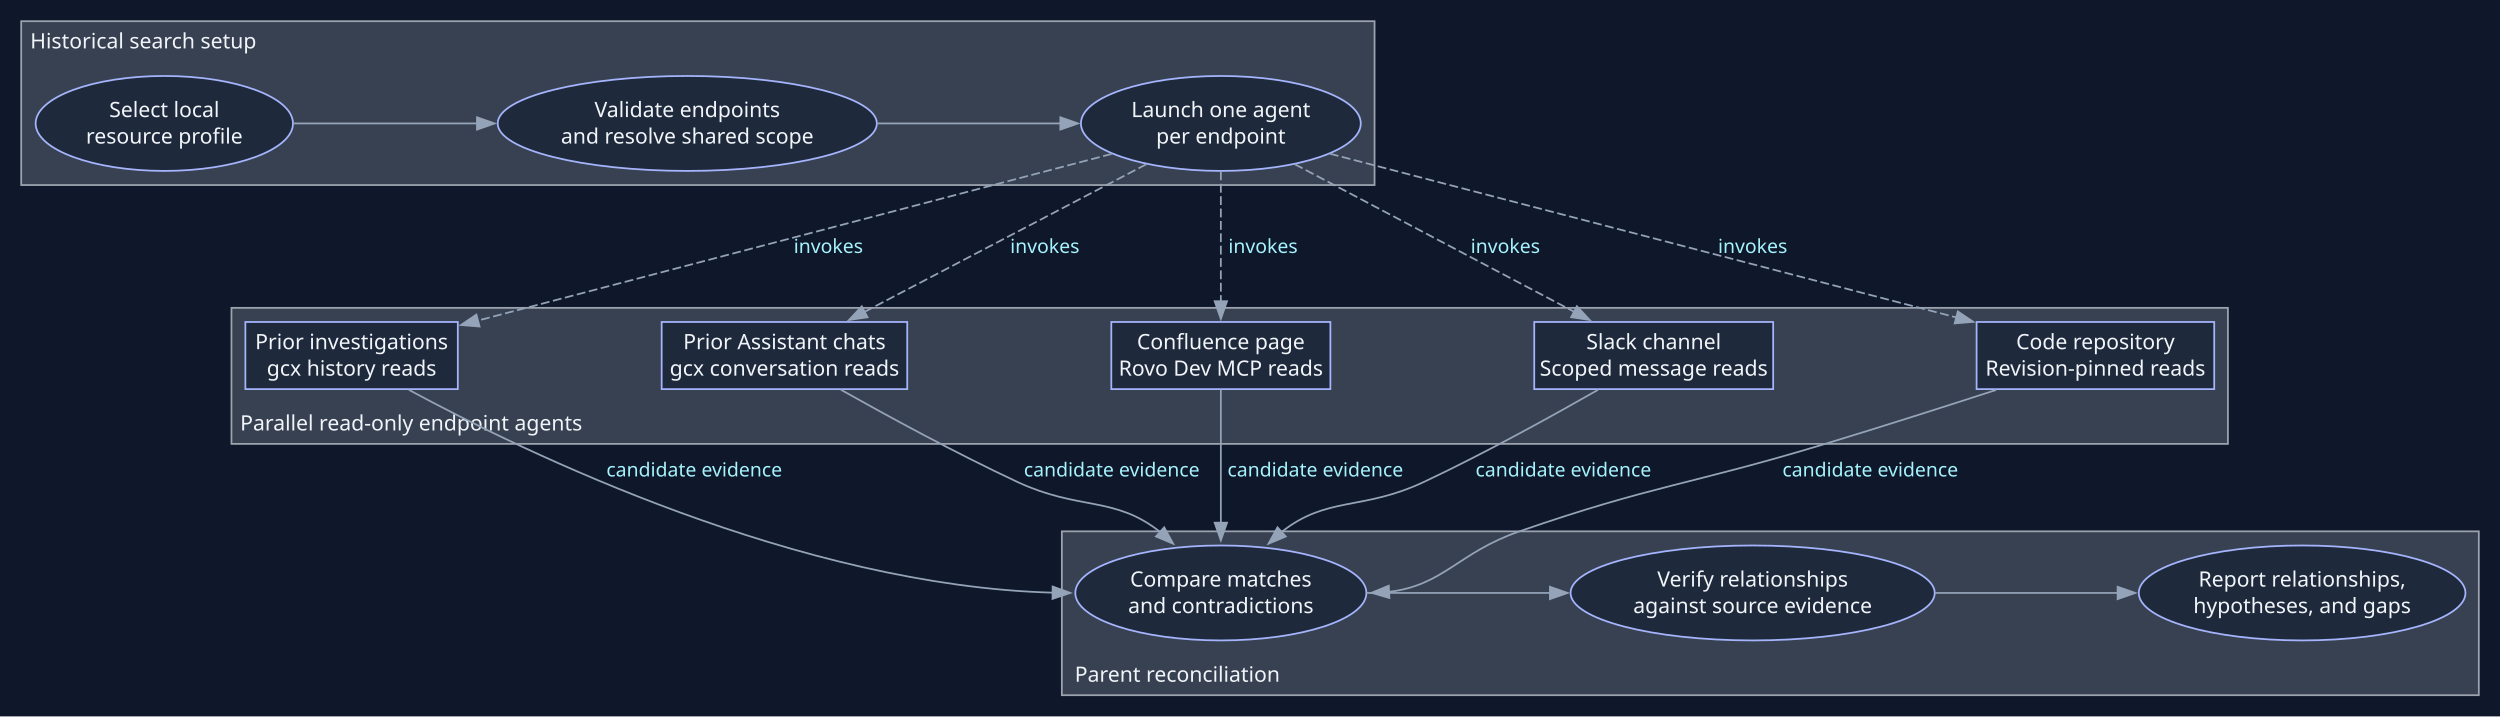
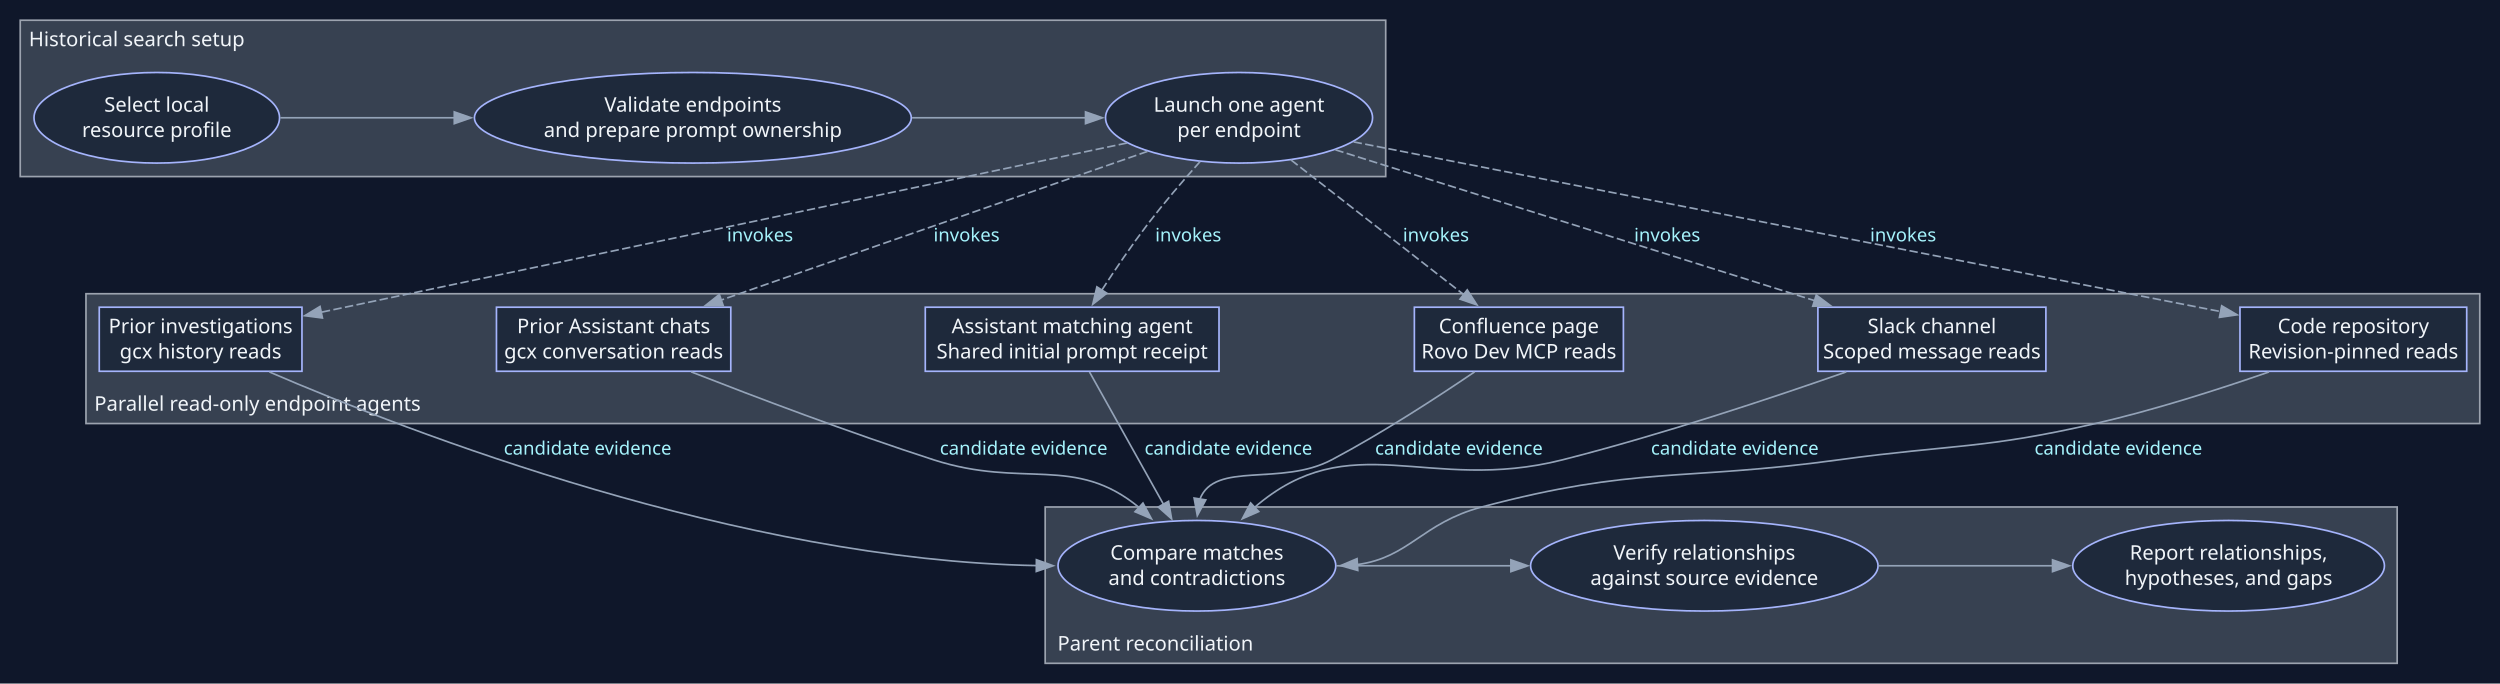
- <svg xmlns="http://www.w3.org/2000/svg" width="2830pt" height="811pt" viewBox="0.00 0.00 2830.00 811.00">
+ <svg xmlns="http://www.w3.org/2000/svg" width="2966pt" height="811pt" viewBox="0.00 0.00 2966.00 811.00">
  <g id="graph0" class="graph" transform="scale(2 2) rotate(0) translate(4 401.48)">
-     <polygon fill="#0f172a" stroke="none" points="-4,4 -4,-401.48 1411,-401.48 1411,4 -4,4" />
+     <polygon fill="#0f172a" stroke="none" points="-4,4 -4,-401.48 1479,-401.48 1479,4 -4,4" />
    <g id="clust1" class="cluster">
-       <polygon fill="#374151" stroke="#9ca3af" points="8,-296.74 8,-389.48 774,-389.48 774,-296.74 8,-296.74" />
+       <polygon fill="#374151" stroke="#9ca3af" points="8,-296.74 8,-389.48 818,-389.48 818,-296.74 8,-296.74" />
      <text xml:space="preserve" text-anchor="middle" x="77.12" y="-374.08" font-family="Trebuchet MS" font-size="12.00" fill="#f1f5f9">Historical search setup</text>
    </g>
    <g id="clust3" class="cluster">
-       <polygon fill="#374151" stroke="#9ca3af" points="127,-150.24 127,-227.24 1257,-227.24 1257,-150.24 127,-150.24" />
-       <text xml:space="preserve" text-anchor="middle" x="228.75" y="-157.84" font-family="Trebuchet MS" font-size="12.00" fill="#f1f5f9">Parallel read-only endpoint agents</text>
+       <polygon fill="#374151" stroke="#9ca3af" points="47,-150.24 47,-227.24 1467,-227.24 1467,-150.24 47,-150.24" />
+       <text xml:space="preserve" text-anchor="middle" x="148.75" y="-157.84" font-family="Trebuchet MS" font-size="12.00" fill="#f1f5f9">Parallel read-only endpoint agents</text>
    </g>
    <g id="clust5" class="cluster">
-       <polygon fill="#374151" stroke="#9ca3af" points="597,-8 597,-100.74 1399,-100.74 1399,-8 597,-8" />
-       <text xml:space="preserve" text-anchor="middle" x="662.38" y="-15.6" font-family="Trebuchet MS" font-size="12.00" fill="#f1f5f9">Parent reconciliation</text>
+       <polygon fill="#374151" stroke="#9ca3af" points="616,-8 616,-100.74 1418,-100.74 1418,-8 616,-8" />
+       <text xml:space="preserve" text-anchor="middle" x="681.38" y="-15.6" font-family="Trebuchet MS" font-size="12.00" fill="#f1f5f9">Parent reconciliation</text>
    </g>
    <g id="node1" class="node">
      <ellipse fill="#1e293b" stroke="#a5b4fc" cx="89" cy="-331.61" rx="72.83" ry="26.87" />
      <text xml:space="preserve" text-anchor="middle" x="89" y="-335.21" font-family="Trebuchet MS" font-size="12.00" fill="#f1f5f9">Select local</text>
      <text xml:space="preserve" text-anchor="middle" x="89" y="-320.21" font-family="Trebuchet MS" font-size="12.00" fill="#f1f5f9">resource profile</text>
    </g>
    <g id="node2" class="node">
-       <ellipse fill="#1e293b" stroke="#a5b4fc" cx="385" cy="-331.61" rx="107.3" ry="26.87" />
-       <text xml:space="preserve" text-anchor="middle" x="385" y="-335.21" font-family="Trebuchet MS" font-size="12.00" fill="#f1f5f9">Validate endpoints</text>
-       <text xml:space="preserve" text-anchor="middle" x="385" y="-320.21" font-family="Trebuchet MS" font-size="12.00" fill="#f1f5f9">and resolve shared scope</text>
+       <ellipse fill="#1e293b" stroke="#a5b4fc" cx="407" cy="-331.61" rx="129.58" ry="26.87" />
+       <text xml:space="preserve" text-anchor="middle" x="407" y="-335.21" font-family="Trebuchet MS" font-size="12.00" fill="#f1f5f9">Validate endpoints</text>
+       <text xml:space="preserve" text-anchor="middle" x="407" y="-320.21" font-family="Trebuchet MS" font-size="12.00" fill="#f1f5f9">and prepare prompt ownership</text>
    </g>
    <g id="edge1" class="edge">
-       <path fill="none" stroke="#94a3b8" d="M162.13,-331.61C196.83,-331.61 231.52,-331.61 266.22,-331.61" />
-       <polygon fill="#94a3b8" stroke="#94a3b8" points="265.97,-335.11 275.97,-331.61 265.97,-328.11 265.97,-335.11" />
+       <path fill="none" stroke="#94a3b8" d="M162.29,-331.61C196.79,-331.61 231.29,-331.61 265.8,-331.61" />
+       <polygon fill="#94a3b8" stroke="#94a3b8" points="265.48,-335.11 275.48,-331.61 265.48,-328.11 265.48,-335.11" />
    </g>
    <g id="node3" class="node">
-       <ellipse fill="#1e293b" stroke="#a5b4fc" cx="687" cy="-331.61" rx="79.2" ry="26.87" />
-       <text xml:space="preserve" text-anchor="middle" x="687" y="-335.21" font-family="Trebuchet MS" font-size="12.00" fill="#f1f5f9">Launch one agent</text>
-       <text xml:space="preserve" text-anchor="middle" x="687" y="-320.21" font-family="Trebuchet MS" font-size="12.00" fill="#f1f5f9">per endpoint</text>
+       <ellipse fill="#1e293b" stroke="#a5b4fc" cx="731" cy="-331.61" rx="79.2" ry="26.87" />
+       <text xml:space="preserve" text-anchor="middle" x="731" y="-335.21" font-family="Trebuchet MS" font-size="12.00" fill="#f1f5f9">Launch one agent</text>
+       <text xml:space="preserve" text-anchor="middle" x="731" y="-320.21" font-family="Trebuchet MS" font-size="12.00" fill="#f1f5f9">per endpoint</text>
    </g>
    <g id="edge2" class="edge">
-       <path fill="none" stroke="#94a3b8" d="M492.65,-331.61C527.24,-331.61 561.84,-331.61 596.43,-331.61" />
-       <polygon fill="#94a3b8" stroke="#94a3b8" points="596.15,-335.11 606.15,-331.61 596.15,-328.11 596.15,-335.11" />
+       <path fill="none" stroke="#94a3b8" d="M537.04,-331.61C571.45,-331.61 605.86,-331.61 640.28,-331.61" />
+       <polygon fill="#94a3b8" stroke="#94a3b8" points="639.93,-335.11 649.93,-331.61 639.93,-328.11 639.93,-335.11" />
    </g>
    <g id="node4" class="node">
-       <polygon fill="#1e293b" stroke="#a5b4fc" points="255.12,-219.24 134.88,-219.24 134.88,-181.24 255.12,-181.24 255.12,-219.24" />
-       <text xml:space="preserve" text-anchor="middle" x="195" y="-203.84" font-family="Trebuchet MS" font-size="12.00" fill="#f1f5f9">Prior investigations</text>
-       <text xml:space="preserve" text-anchor="middle" x="195" y="-188.84" font-family="Trebuchet MS" font-size="12.00" fill="#f1f5f9">gcx history reads</text>
+       <polygon fill="#1e293b" stroke="#a5b4fc" points="175.12,-219.24 54.88,-219.24 54.88,-181.24 175.12,-181.24 175.12,-219.24" />
+       <text xml:space="preserve" text-anchor="middle" x="115" y="-203.84" font-family="Trebuchet MS" font-size="12.00" fill="#f1f5f9">Prior investigations</text>
+       <text xml:space="preserve" text-anchor="middle" x="115" y="-188.84" font-family="Trebuchet MS" font-size="12.00" fill="#f1f5f9">gcx history reads</text>
+     </g>
+     <g id="edge10" class="edge">
+       <path fill="none" stroke="#94a3b8" stroke-dasharray="5,2" d="M664.49,-316.64C547.71,-292.12 306.79,-241.52 186.54,-216.26" />
+       <polygon fill="#94a3b8" stroke="#94a3b8" points="187.27,-212.84 176.77,-214.21 185.84,-219.69 187.27,-212.84" />
+       <text xml:space="preserve" text-anchor="middle" x="444" y="-258.29" font-family="Trebuchet MS" font-size="11.00" fill="#a5f3fc">  invokes</text>
+     </g>
+     <g id="node5" class="node">
+       <polygon fill="#1e293b" stroke="#a5b4fc" points="429.5,-219.24 290.5,-219.24 290.5,-181.24 429.5,-181.24 429.5,-219.24" />
+       <text xml:space="preserve" text-anchor="middle" x="360" y="-203.84" font-family="Trebuchet MS" font-size="12.00" fill="#f1f5f9">Prior Assistant chats</text>
+       <text xml:space="preserve" text-anchor="middle" x="360" y="-188.84" font-family="Trebuchet MS" font-size="12.00" fill="#f1f5f9">gcx conversation reads</text>
+     </g>
+     <g id="edge11" class="edge">
+       <path fill="none" stroke="#94a3b8" stroke-dasharray="5,2" d="M676.66,-311.66C609.37,-288.2 494.93,-248.29 423.62,-223.42" />
+       <polygon fill="#94a3b8" stroke="#94a3b8" points="425.01,-220.2 414.42,-220.22 422.71,-226.81 425.01,-220.2" />
+       <text xml:space="preserve" text-anchor="middle" x="566.5" y="-258.29" font-family="Trebuchet MS" font-size="11.00" fill="#a5f3fc">  invokes</text>
+     </g>
+     <g id="node6" class="node">
+       <polygon fill="#1e293b" stroke="#a5b4fc" points="719.12,-219.24 544.88,-219.24 544.88,-181.24 719.12,-181.24 719.12,-219.24" />
+       <text xml:space="preserve" text-anchor="middle" x="632" y="-203.84" font-family="Trebuchet MS" font-size="12.00" fill="#f1f5f9">Assistant matching agent</text>
+       <text xml:space="preserve" text-anchor="middle" x="632" y="-188.84" font-family="Trebuchet MS" font-size="12.00" fill="#f1f5f9">Shared initial prompt receipt</text>
+     </g>
+     <g id="edge12" class="edge">
+       <path fill="none" stroke="#94a3b8" stroke-dasharray="5,2" d="M707.9,-305.65C698.04,-294.61 686.61,-281.31 677,-268.74 667.35,-256.12 657.46,-241.51 649.42,-229.11" />
+       <polygon fill="#94a3b8" stroke="#94a3b8" points="652.57,-227.54 644.23,-221.01 646.68,-231.32 652.57,-227.54" />
+       <text xml:space="preserve" text-anchor="middle" x="698" y="-258.29" font-family="Trebuchet MS" font-size="11.00" fill="#a5f3fc">  invokes</text>
+     </g>
+     <g id="node7" class="node">
+       <polygon fill="#1e293b" stroke="#a5b4fc" points="959,-219.24 835,-219.24 835,-181.24 959,-181.24 959,-219.24" />
+       <text xml:space="preserve" text-anchor="middle" x="897" y="-203.84" font-family="Trebuchet MS" font-size="12.00" fill="#f1f5f9">Confluence page</text>
+       <text xml:space="preserve" text-anchor="middle" x="897" y="-188.84" font-family="Trebuchet MS" font-size="12.00" fill="#f1f5f9">Rovo Dev MCP reads</text>
+     </g>
+     <g id="edge13" class="edge">
+       <path fill="none" stroke="#94a3b8" stroke-dasharray="5,2" d="M761.83,-306.58C791.06,-283.8 834.81,-249.71 864.56,-226.52" />
+       <polygon fill="#94a3b8" stroke="#94a3b8" points="866.38,-229.54 872.12,-220.63 862.08,-224.02 866.38,-229.54" />
+       <text xml:space="preserve" text-anchor="middle" x="844.94" y="-258.29" font-family="Trebuchet MS" font-size="11.00" fill="#a5f3fc">  invokes</text>
+     </g>
+     <g id="node8" class="node">
+       <polygon fill="#1e293b" stroke="#a5b4fc" points="1209.62,-219.24 1074.38,-219.24 1074.38,-181.24 1209.62,-181.24 1209.62,-219.24" />
+       <text xml:space="preserve" text-anchor="middle" x="1142" y="-203.84" font-family="Trebuchet MS" font-size="12.00" fill="#f1f5f9">Slack channel</text>
+       <text xml:space="preserve" text-anchor="middle" x="1142" y="-188.84" font-family="Trebuchet MS" font-size="12.00" fill="#f1f5f9">Scoped message reads</text>
+     </g>
+     <g id="edge14" class="edge">
+       <path fill="none" stroke="#94a3b8" stroke-dasharray="5,2" d="M788.15,-312.62C862.51,-289.21 992.37,-248.34 1072.4,-223.15" />
+       <polygon fill="#94a3b8" stroke="#94a3b8" points="1073.41,-226.5 1081.9,-220.16 1071.31,-219.82 1073.41,-226.5" />
+       <text xml:space="preserve" text-anchor="middle" x="982.11" y="-258.29" font-family="Trebuchet MS" font-size="11.00" fill="#a5f3fc">  invokes</text>
+     </g>
+     <g id="node9" class="node">
+       <polygon fill="#1e293b" stroke="#a5b4fc" points="1459.25,-219.24 1324.75,-219.24 1324.75,-181.24 1459.25,-181.24 1459.25,-219.24" />
+       <text xml:space="preserve" text-anchor="middle" x="1392" y="-203.84" font-family="Trebuchet MS" font-size="12.00" fill="#f1f5f9">Code repository</text>
+       <text xml:space="preserve" text-anchor="middle" x="1392" y="-188.84" font-family="Trebuchet MS" font-size="12.00" fill="#f1f5f9">Revision-pinned reads</text>
+     </g>
+     <g id="edge15" class="edge">
+       <path fill="none" stroke="#94a3b8" stroke-dasharray="5,2" d="M798.94,-317.31C922.34,-293.16 1182.62,-242.22 1313.44,-216.62" />
+       <polygon fill="#94a3b8" stroke="#94a3b8" points="1313.91,-220.09 1323.05,-214.73 1312.57,-213.22 1313.91,-220.09" />
+       <text xml:space="preserve" text-anchor="middle" x="1122.08" y="-258.29" font-family="Trebuchet MS" font-size="11.00" fill="#a5f3fc">  invokes</text>
+     </g>
+     <g id="node10" class="node">
+       <ellipse fill="#1e293b" stroke="#a5b4fc" cx="706" cy="-65.87" rx="82.38" ry="26.87" />
+       <text xml:space="preserve" text-anchor="middle" x="706" y="-69.47" font-family="Trebuchet MS" font-size="12.00" fill="#f1f5f9">Compare matches</text>
+       <text xml:space="preserve" text-anchor="middle" x="706" y="-54.47" font-family="Trebuchet MS" font-size="12.00" fill="#f1f5f9">and contradictions</text>
+     </g>
+     <g id="edge16" class="edge">
+       <path fill="none" stroke="#94a3b8" d="M155.8,-180.84C238.96,-145.02 435.1,-69.14 610.99,-65.97" />
+       <polygon fill="#94a3b8" stroke="#94a3b8" points="610.79,-69.47 620.76,-65.88 610.73,-62.47 610.79,-69.47" />
+       <text xml:space="preserve" text-anchor="middle" x="341.71" y="-131.79" font-family="Trebuchet MS" font-size="11.00" fill="#a5f3fc">  candidate evidence</text>
+     </g>
+     <g id="edge17" class="edge">
+       <path fill="none" stroke="#94a3b8" d="M406.01,-180.88C444.2,-165.94 500.09,-144.79 549.75,-128.74 603.16,-111.48 633.44,-132.11 671.82,-100.34" />
+       <polygon fill="#94a3b8" stroke="#94a3b8" points="674.01,-103.08 679.03,-93.75 669.28,-97.91 674.01,-103.08" />
+       <text xml:space="preserve" text-anchor="middle" x="600.38" y="-131.79" font-family="Trebuchet MS" font-size="11.00" fill="#a5f3fc">  candidate evidence</text>
+     </g>
+     <g id="edge18" class="edge">
+       <path fill="none" stroke="#94a3b8" d="M642.29,-180.83C653.6,-160.61 672.04,-127.62 686.17,-102.33" />
+       <polygon fill="#94a3b8" stroke="#94a3b8" points="689.18,-104.13 691,-93.69 683.07,-100.71 689.18,-104.13" />
+       <text xml:space="preserve" text-anchor="middle" x="721.84" y="-131.79" font-family="Trebuchet MS" font-size="11.00" fill="#a5f3fc">  candidate evidence</text>
+     </g>
+     <g id="edge19" class="edge">
+       <path fill="none" stroke="#94a3b8" d="M870.79,-180.93C848.73,-165.93 816.06,-144.66 786,-128.74 755.78,-112.73 716.57,-128.2 707.79,-105.39" />
+       <polygon fill="#94a3b8" stroke="#94a3b8" points="711.27,-104.94 706.24,-95.61 704.35,-106.04 711.27,-104.94" />
+       <text xml:space="preserve" text-anchor="middle" x="858.58" y="-131.79" font-family="Trebuchet MS" font-size="11.00" fill="#a5f3fc">  candidate evidence</text>
+     </g>
+     <g id="edge20" class="edge">
+       <path fill="none" stroke="#94a3b8" d="M1091.2,-180.89C1047.15,-165.45 981.46,-143.59 923,-128.74 842.98,-108.41 797.21,-149.82 740.01,-100.33" />
+       <polygon fill="#94a3b8" stroke="#94a3b8" points="742.66,-98.02 732.96,-93.76 737.89,-103.14 742.66,-98.02" />
+       <text xml:space="preserve" text-anchor="middle" x="1022.22" y="-131.79" font-family="Trebuchet MS" font-size="11.00" fill="#a5f3fc">  candidate evidence</text>
+     </g>
+     <g id="edge21" class="edge">
+       <path fill="none" stroke="#94a3b8" d="M1341.95,-180.84C1312.35,-170.56 1273.94,-158.24 1239,-150.24 1172.5,-135 1154.6,-137.98 1087,-128.74 992.84,-115.86 966.85,-125.15 875,-100.74 839.45,-91.29 832,-70.67 801.15,-66.58" />
+       <polygon fill="#94a3b8" stroke="#94a3b8" points="801.43,-63.09 791.24,-65.96 801,-70.08 801.43,-63.09" />
+       <text xml:space="preserve" text-anchor="middle" x="1249.76" y="-131.79" font-family="Trebuchet MS" font-size="11.00" fill="#a5f3fc">  candidate evidence</text>
+     </g>
+     <g id="node11" class="node">
+       <ellipse fill="#1e293b" stroke="#a5b4fc" cx="1007" cy="-65.87" rx="103.06" ry="26.87" />
+       <text xml:space="preserve" text-anchor="middle" x="1007" y="-69.47" font-family="Trebuchet MS" font-size="12.00" fill="#f1f5f9">Verify relationships</text>
+       <text xml:space="preserve" text-anchor="middle" x="1007" y="-54.47" font-family="Trebuchet MS" font-size="12.00" fill="#f1f5f9">against source evidence</text>
+     </g>
+     <g id="edge8" class="edge">
+       <path fill="none" stroke="#94a3b8" d="M788.6,-65.87C823.24,-65.87 857.88,-65.87 892.52,-65.87" />
+       <polygon fill="#94a3b8" stroke="#94a3b8" points="892.26,-69.37 902.26,-65.87 892.26,-62.37 892.26,-69.37" />
+     </g>
+     <g id="node12" class="node">
+       <ellipse fill="#1e293b" stroke="#a5b4fc" cx="1318" cy="-65.87" rx="92.45" ry="26.87" />
+       <text xml:space="preserve" text-anchor="middle" x="1318" y="-69.47" font-family="Trebuchet MS" font-size="12.00" fill="#f1f5f9">Report relationships,</text>
+       <text xml:space="preserve" text-anchor="middle" x="1318" y="-54.47" font-family="Trebuchet MS" font-size="12.00" fill="#f1f5f9">hypotheses, and gaps</text>
    </g>
    <g id="edge9" class="edge">
-       <path fill="none" stroke="#94a3b8" stroke-dasharray="5,2" d="M625.19,-314.36C533.83,-290.33 363.17,-245.46 266.53,-220.05" />
-       <polygon fill="#94a3b8" stroke="#94a3b8" points="267.43,-216.67 256.87,-217.51 265.65,-223.44 267.43,-216.67" />
-       <text xml:space="preserve" text-anchor="middle" x="462" y="-258.29" font-family="Trebuchet MS" font-size="11.00" fill="#a5f3fc">  invokes</text>
-     </g>
-     <g id="node5" class="node">
-       <polygon fill="#1e293b" stroke="#a5b4fc" points="509.5,-219.24 370.5,-219.24 370.5,-181.24 509.5,-181.24 509.5,-219.24" />
-       <text xml:space="preserve" text-anchor="middle" x="440" y="-203.84" font-family="Trebuchet MS" font-size="12.00" fill="#f1f5f9">Prior Assistant chats</text>
-       <text xml:space="preserve" text-anchor="middle" x="440" y="-188.84" font-family="Trebuchet MS" font-size="12.00" fill="#f1f5f9">gcx conversation reads</text>
-     </g>
-     <g id="edge10" class="edge">
-       <path fill="none" stroke="#94a3b8" stroke-dasharray="5,2" d="M644.82,-308.52C600.46,-285.29 530.91,-248.86 485.39,-225.01" />
-       <polygon fill="#94a3b8" stroke="#94a3b8" points="487.03,-221.92 476.55,-220.38 483.78,-228.12 487.03,-221.92" />
-       <text xml:space="preserve" text-anchor="middle" x="584.5" y="-258.29" font-family="Trebuchet MS" font-size="11.00" fill="#a5f3fc">  invokes</text>
-     </g>
-     <g id="node6" class="node">
-       <polygon fill="#1e293b" stroke="#a5b4fc" points="749,-219.24 625,-219.24 625,-181.24 749,-181.24 749,-219.24" />
-       <text xml:space="preserve" text-anchor="middle" x="687" y="-203.84" font-family="Trebuchet MS" font-size="12.00" fill="#f1f5f9">Confluence page</text>
-       <text xml:space="preserve" text-anchor="middle" x="687" y="-188.84" font-family="Trebuchet MS" font-size="12.00" fill="#f1f5f9">Rovo Dev MCP reads</text>
-     </g>
-     <g id="edge11" class="edge">
-       <path fill="none" stroke="#94a3b8" stroke-dasharray="5,2" d="M687,-304.43C687,-283.12 687,-253.06 687,-230.87" />
-       <polygon fill="#94a3b8" stroke="#94a3b8" points="690.5,-230.98 687,-220.98 683.5,-230.98 690.5,-230.98" />
-       <text xml:space="preserve" text-anchor="middle" x="708" y="-258.29" font-family="Trebuchet MS" font-size="11.00" fill="#a5f3fc">  invokes</text>
-     </g>
-     <g id="node7" class="node">
-       <polygon fill="#1e293b" stroke="#a5b4fc" points="999.62,-219.24 864.38,-219.24 864.38,-181.24 999.62,-181.24 999.62,-219.24" />
-       <text xml:space="preserve" text-anchor="middle" x="932" y="-203.84" font-family="Trebuchet MS" font-size="12.00" fill="#f1f5f9">Slack channel</text>
-       <text xml:space="preserve" text-anchor="middle" x="932" y="-188.84" font-family="Trebuchet MS" font-size="12.00" fill="#f1f5f9">Scoped message reads</text>
-     </g>
-     <g id="edge12" class="edge">
-       <path fill="none" stroke="#94a3b8" stroke-dasharray="5,2" d="M728.84,-308.52C772.84,-285.29 841.82,-248.86 886.98,-225.01" />
-       <polygon fill="#94a3b8" stroke="#94a3b8" points="888.53,-228.15 895.74,-220.39 885.26,-221.96 888.53,-228.15" />
-       <text xml:space="preserve" text-anchor="middle" x="845.17" y="-258.29" font-family="Trebuchet MS" font-size="11.00" fill="#a5f3fc">  invokes</text>
-     </g>
-     <g id="node8" class="node">
-       <polygon fill="#1e293b" stroke="#a5b4fc" points="1249.25,-219.24 1114.75,-219.24 1114.75,-181.24 1249.25,-181.24 1249.25,-219.24" />
-       <text xml:space="preserve" text-anchor="middle" x="1182" y="-203.84" font-family="Trebuchet MS" font-size="12.00" fill="#f1f5f9">Code repository</text>
-       <text xml:space="preserve" text-anchor="middle" x="1182" y="-188.84" font-family="Trebuchet MS" font-size="12.00" fill="#f1f5f9">Revision-pinned reads</text>
-     </g>
-     <g id="edge13" class="edge">
-       <path fill="none" stroke="#94a3b8" stroke-dasharray="5,2" d="M748.69,-314.49C838.4,-291.04 1004.87,-247.53 1103.3,-221.81" />
-       <polygon fill="#94a3b8" stroke="#94a3b8" points="1104.12,-225.21 1112.91,-219.3 1102.35,-218.44 1104.12,-225.21" />
-       <text xml:space="preserve" text-anchor="middle" x="985.14" y="-258.29" font-family="Trebuchet MS" font-size="11.00" fill="#a5f3fc">  invokes</text>
-     </g>
-     <g id="node9" class="node">
-       <ellipse fill="#1e293b" stroke="#a5b4fc" cx="687" cy="-65.87" rx="82.38" ry="26.87" />
-       <text xml:space="preserve" text-anchor="middle" x="687" y="-69.47" font-family="Trebuchet MS" font-size="12.00" fill="#f1f5f9">Compare matches</text>
-       <text xml:space="preserve" text-anchor="middle" x="687" y="-54.47" font-family="Trebuchet MS" font-size="12.00" fill="#f1f5f9">and contradictions</text>
-     </g>
-     <g id="edge14" class="edge">
-       <path fill="none" stroke="#94a3b8" d="M227.43,-180.84C293.31,-145.18 448.78,-69.82 592.1,-66.02" />
-       <polygon fill="#94a3b8" stroke="#94a3b8" points="591.81,-69.52 601.76,-65.89 591.72,-62.52 591.81,-69.52" />
-       <text xml:space="preserve" text-anchor="middle" x="386.08" y="-131.79" font-family="Trebuchet MS" font-size="11.00" fill="#a5f3fc">  candidate evidence</text>
-     </g>
-     <g id="edge15" class="edge">
-       <path fill="none" stroke="#94a3b8" d="M471.99,-180.86C498.37,-166.02 536.97,-144.99 571.75,-128.74 606.92,-112.31 626.89,-120.96 652.87,-100.18" />
-       <polygon fill="#94a3b8" stroke="#94a3b8" points="654.93,-103.03 660.02,-93.74 650.25,-97.83 654.93,-103.03" />
-       <text xml:space="preserve" text-anchor="middle" x="622.38" y="-131.79" font-family="Trebuchet MS" font-size="11.00" fill="#a5f3fc">  candidate evidence</text>
-     </g>
-     <g id="edge16" class="edge">
-       <path fill="none" stroke="#94a3b8" d="M687,-181.01C687,-162.58 687,-132.97 687,-105.37" />
-       <polygon fill="#94a3b8" stroke="#94a3b8" points="690.5,-105.63 687,-95.63 683.5,-105.63 690.5,-105.63" />
-       <text xml:space="preserve" text-anchor="middle" x="737.62" y="-131.79" font-family="Trebuchet MS" font-size="11.00" fill="#a5f3fc">  candidate evidence</text>
-     </g>
-     <g id="edge17" class="edge">
-       <path fill="none" stroke="#94a3b8" d="M900.46,-180.83C874.45,-165.97 836.37,-144.94 802,-128.74 766.97,-112.23 747.03,-120.88 721.12,-100.16" />
-       <polygon fill="#94a3b8" stroke="#94a3b8" points="723.76,-97.83 713.98,-93.74 719.07,-103.03 723.76,-97.83" />
-       <text xml:space="preserve" text-anchor="middle" x="878.02" y="-131.79" font-family="Trebuchet MS" font-size="11.00" fill="#a5f3fc">  candidate evidence</text>
-     </g>
-     <g id="edge18" class="edge">
-       <path fill="none" stroke="#94a3b8" d="M1125.82,-180.78C1096.95,-171.42 1061.16,-159.99 1029,-150.24 952.46,-127.04 931.57,-126.91 856,-100.74 821.24,-88.7 813.16,-70.15 782.18,-66.5" />
-       <polygon fill="#94a3b8" stroke="#94a3b8" points="782.41,-63.01 772.24,-65.95 782.03,-70 782.41,-63.01" />
-       <text xml:space="preserve" text-anchor="middle" x="1051.72" y="-131.79" font-family="Trebuchet MS" font-size="11.00" fill="#a5f3fc">  candidate evidence</text>
-     </g>
-     <g id="node10" class="node">
-       <ellipse fill="#1e293b" stroke="#a5b4fc" cx="988" cy="-65.87" rx="103.06" ry="26.87" />
-       <text xml:space="preserve" text-anchor="middle" x="988" y="-69.47" font-family="Trebuchet MS" font-size="12.00" fill="#f1f5f9">Verify relationships</text>
-       <text xml:space="preserve" text-anchor="middle" x="988" y="-54.47" font-family="Trebuchet MS" font-size="12.00" fill="#f1f5f9">against source evidence</text>
-     </g>
-     <g id="edge7" class="edge">
-       <path fill="none" stroke="#94a3b8" d="M769.6,-65.87C804.24,-65.87 838.88,-65.87 873.52,-65.87" />
-       <polygon fill="#94a3b8" stroke="#94a3b8" points="873.26,-69.37 883.26,-65.87 873.26,-62.37 873.26,-69.37" />
-     </g>
-     <g id="node11" class="node">
-       <ellipse fill="#1e293b" stroke="#a5b4fc" cx="1299" cy="-65.87" rx="92.45" ry="26.87" />
-       <text xml:space="preserve" text-anchor="middle" x="1299" y="-69.47" font-family="Trebuchet MS" font-size="12.00" fill="#f1f5f9">Report relationships,</text>
-       <text xml:space="preserve" text-anchor="middle" x="1299" y="-54.47" font-family="Trebuchet MS" font-size="12.00" fill="#f1f5f9">hypotheses, and gaps</text>
-     </g>
-     <g id="edge8" class="edge">
-       <path fill="none" stroke="#94a3b8" d="M1091.26,-65.87C1125.8,-65.87 1160.34,-65.87 1194.87,-65.87" />
-       <polygon fill="#94a3b8" stroke="#94a3b8" points="1194.57,-69.37 1204.57,-65.87 1194.57,-62.37 1194.57,-69.37" />
+       <path fill="none" stroke="#94a3b8" d="M1110.26,-65.87C1144.8,-65.87 1179.34,-65.87 1213.87,-65.87" />
+       <polygon fill="#94a3b8" stroke="#94a3b8" points="1213.57,-69.37 1223.57,-65.87 1213.57,-62.37 1213.57,-69.37" />
    </g>
  </g>
</svg>
